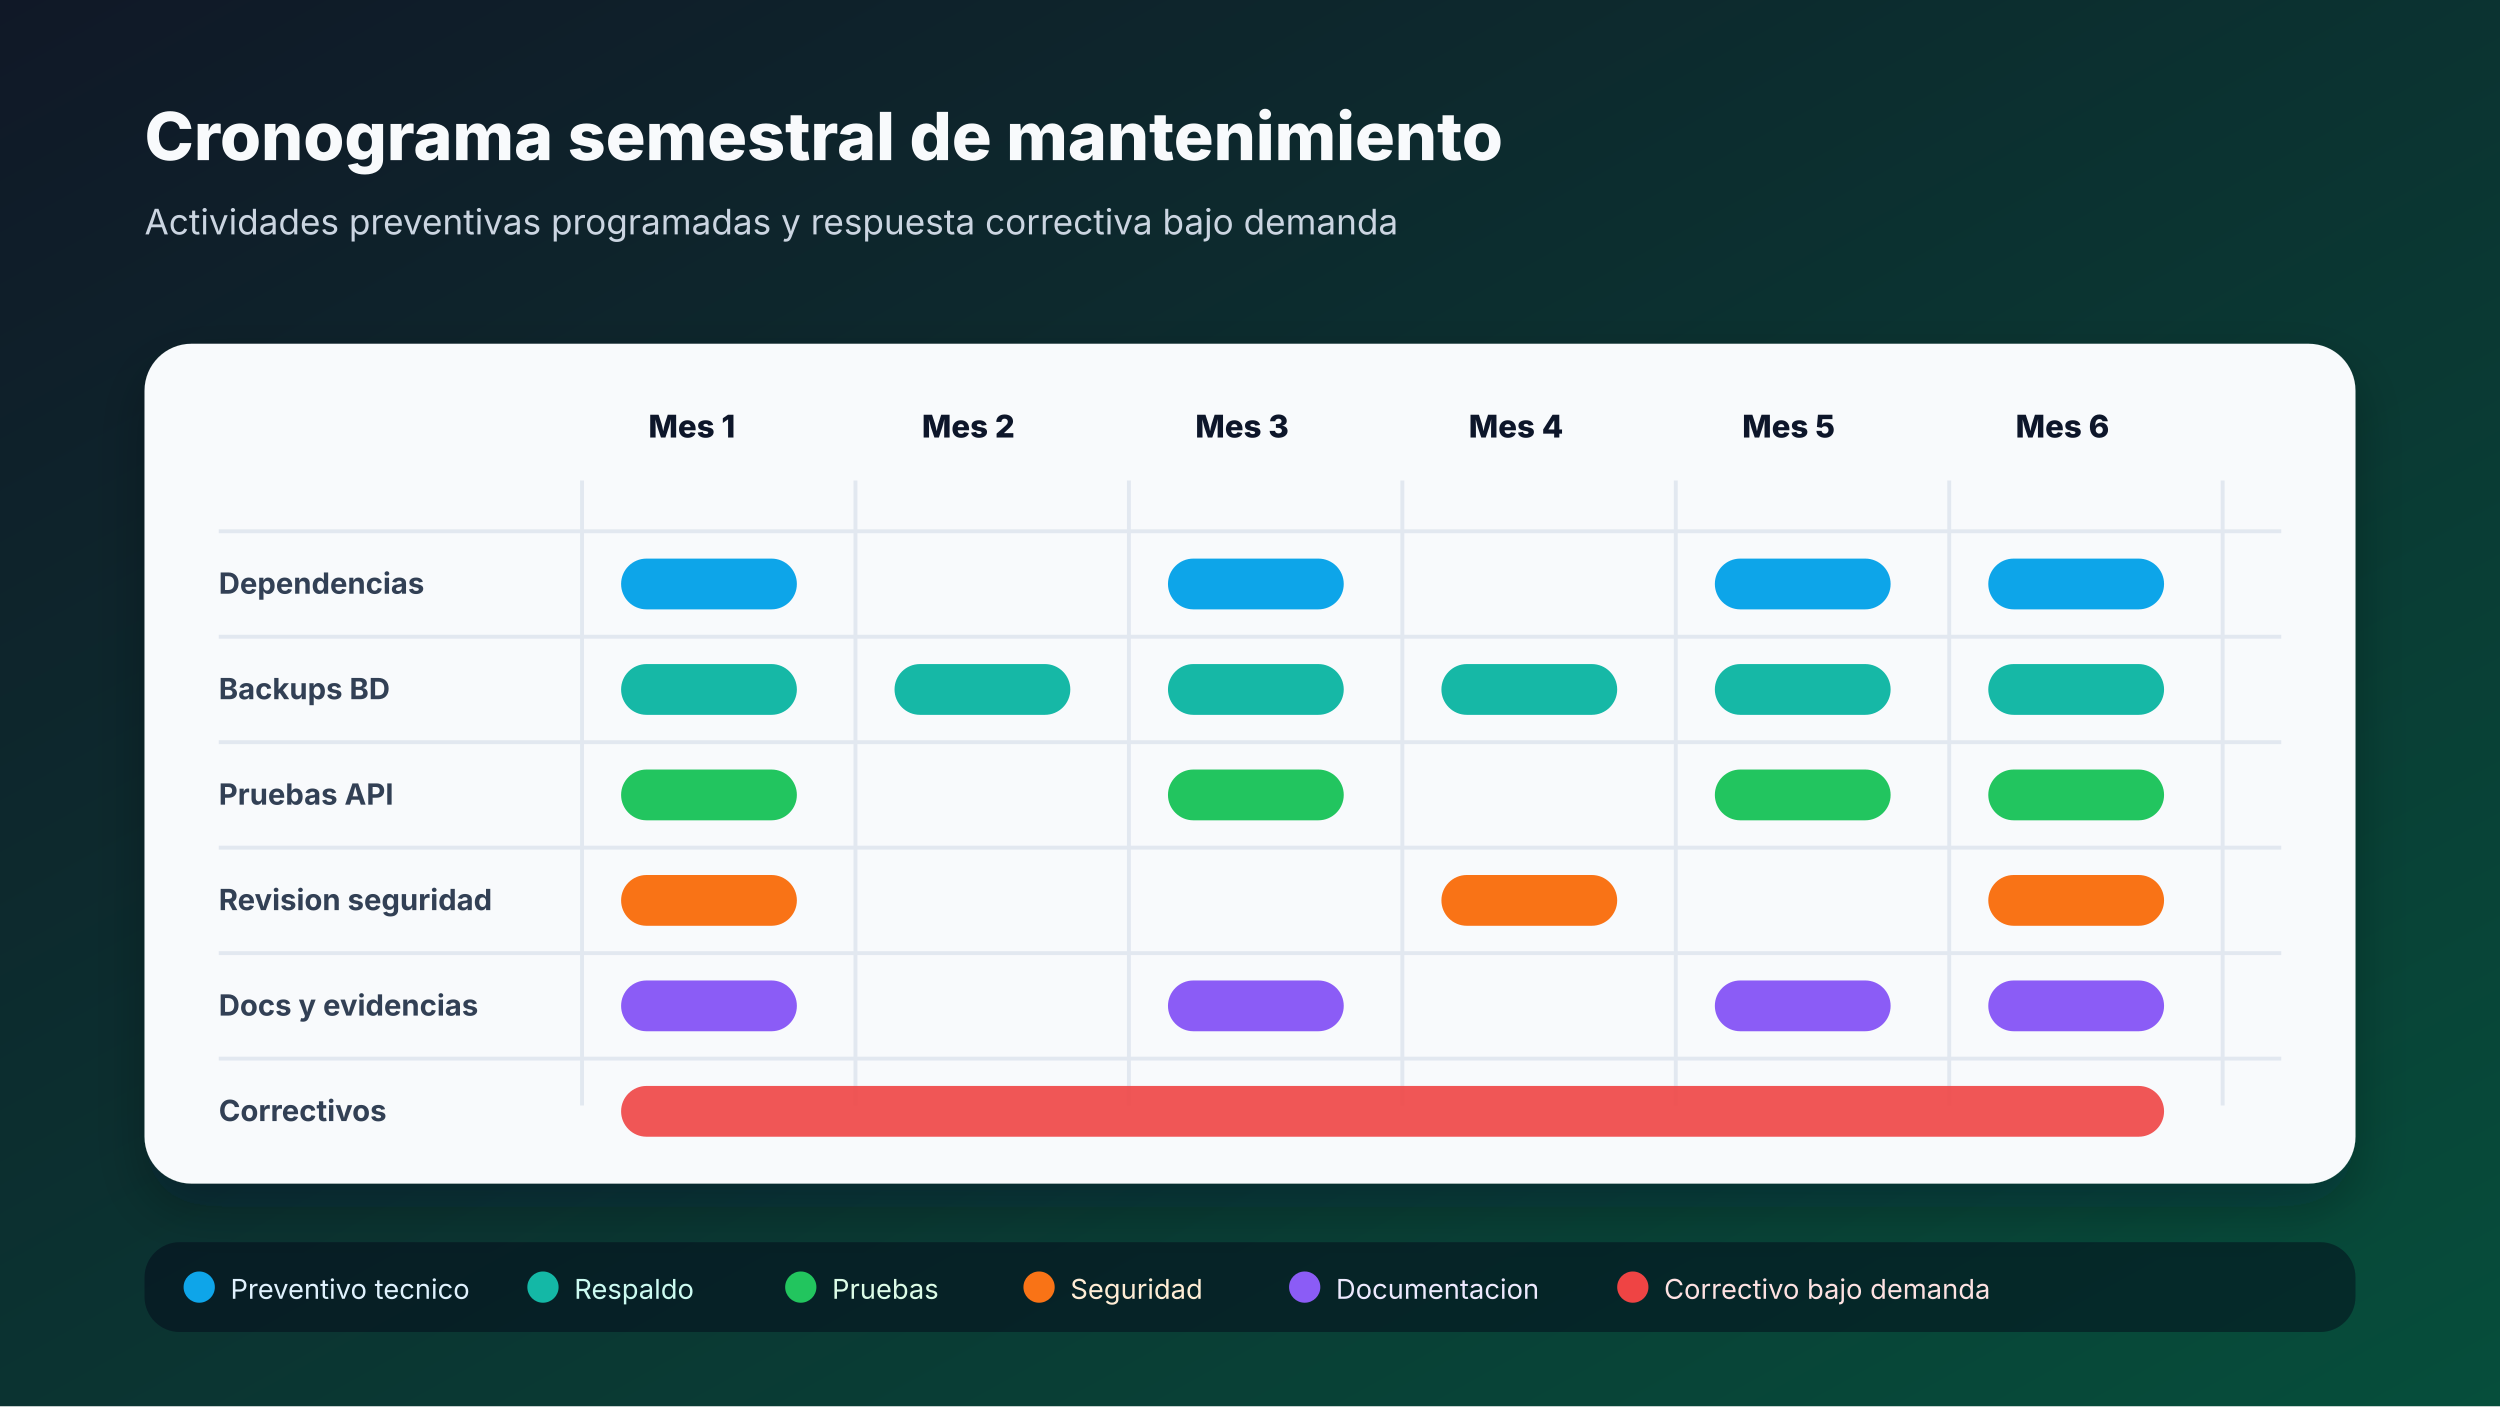
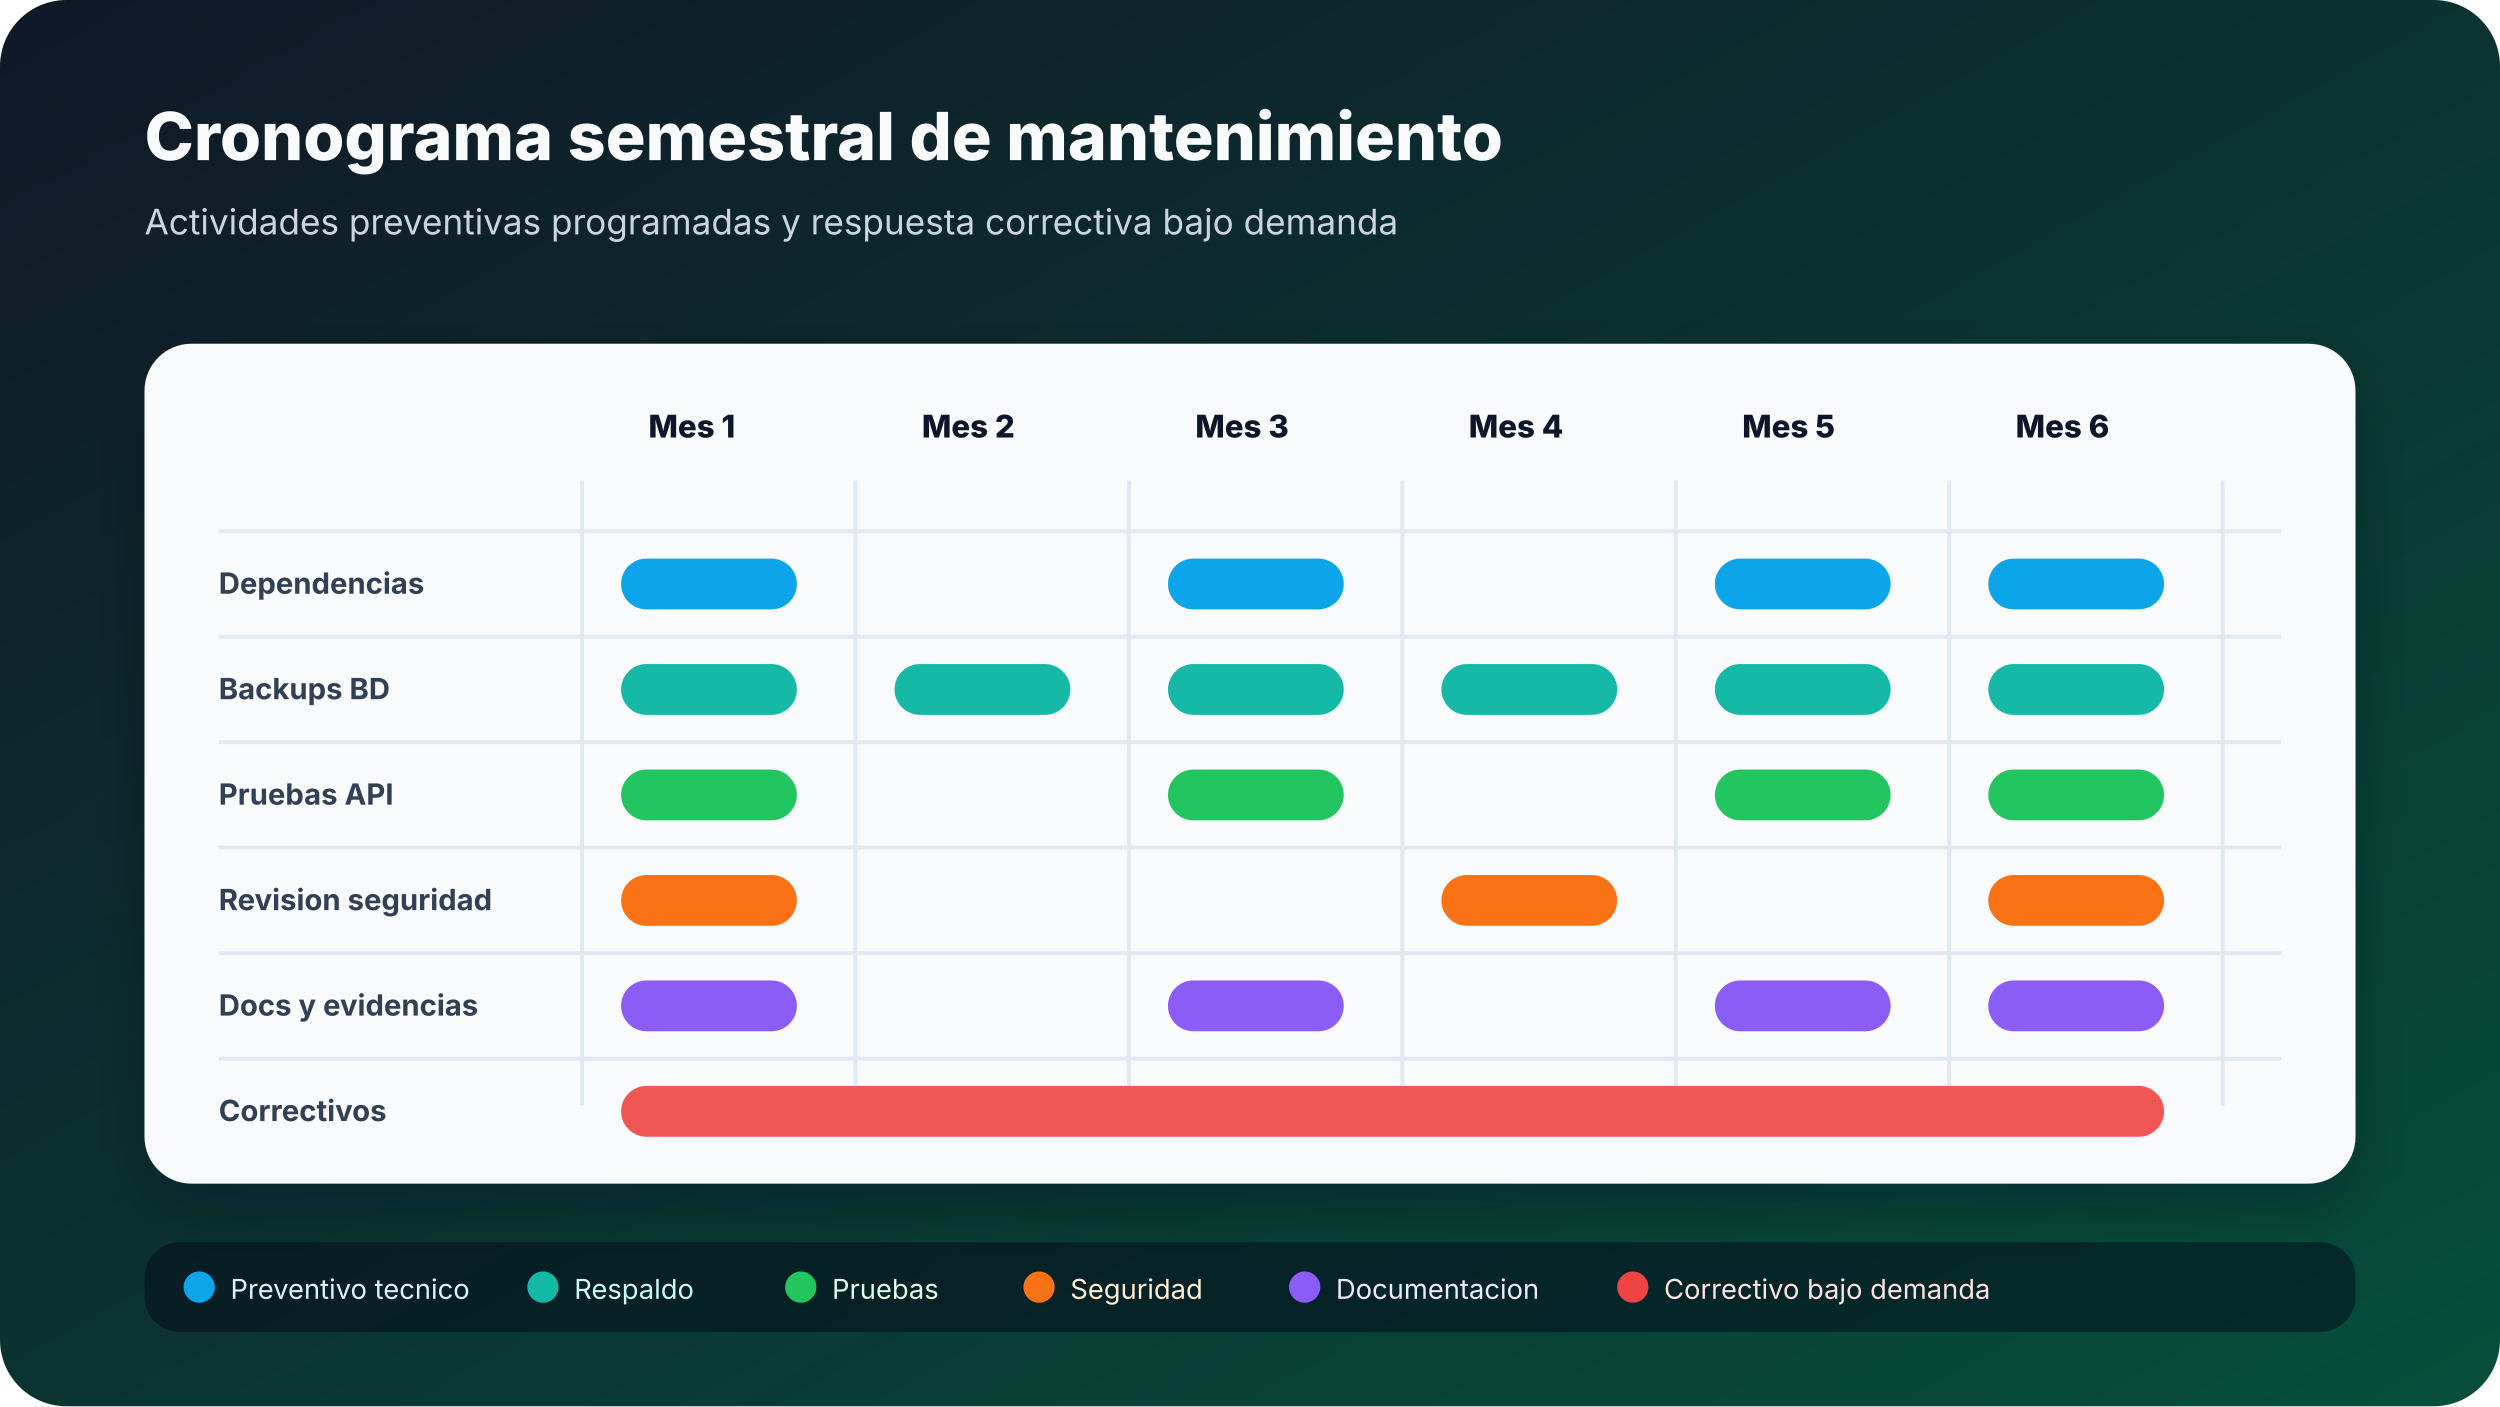
<svg xmlns="http://www.w3.org/2000/svg" width="1280" height="720" viewBox="0 0 1280 720" role="img" aria-labelledby="title desc">
  <defs>
    <linearGradient id="bg" x1="0" y1="0" x2="1" y2="1">
      <stop offset="0" stop-color="#101827" />
      <stop offset="1" stop-color="#064e3b" />
    </linearGradient>
    <filter id="shadow" x="-20%" y="-20%" width="140%" height="140%">
      <feDropShadow dx="0" dy="12" stdDeviation="14" flood-color="#020617" flood-opacity="0.28" />
    </filter>
+     <clipPath id="roundedClip">
+       <rect width="1280" height="720" rx="34" ry="34" />
+     </clipPath>
  </defs>
-   <rect width="1280" height="720" fill="url(#bg)" />
-   <text x="74" y="82" font-family="Inter, Arial, sans-serif" font-size="34" font-weight="800" fill="#f8fafc">Cronograma semestral de mantenimiento</text>
-   <text x="74" y="120" font-family="Inter, Arial, sans-serif" font-size="18" fill="#cbd5e1">Actividades preventivas programadas y respuesta correctiva bajo demanda</text>
-   <g transform="translate(74 176)" font-family="Inter, Arial, sans-serif" filter="url(#shadow)">
-     <rect width="1132" height="430" rx="24" fill="#f8fafc" />
-     <g font-size="16" font-weight="800" fill="#0f172a">
-       <text x="258" y="48">Mes 1</text>
-       <text x="398" y="48">Mes 2</text>
-       <text x="538" y="48">Mes 3</text>
-       <text x="678" y="48">Mes 4</text>
-       <text x="818" y="48">Mes 5</text>
-       <text x="958" y="48">Mes 6</text>
+   <g clip-path="url(#roundedClip)">
+     <rect width="1280" height="720" fill="url(#bg)" />
+     <text x="74" y="82" font-family="Inter, Arial, sans-serif" font-size="34" font-weight="800" fill="#f8fafc">Cronograma semestral de mantenimiento</text>
+     <text x="74" y="120" font-family="Inter, Arial, sans-serif" font-size="18" fill="#cbd5e1">Actividades preventivas programadas y respuesta correctiva bajo demanda</text>
+     <g transform="translate(74 176)" font-family="Inter, Arial, sans-serif" filter="url(#shadow)">
+       <rect width="1132" height="430" rx="24" fill="#f8fafc" />
+       <g font-size="16" font-weight="800" fill="#0f172a">
+         <text x="258" y="48">Mes 1</text>
+         <text x="398" y="48">Mes 2</text>
+         <text x="538" y="48">Mes 3</text>
+         <text x="678" y="48">Mes 4</text>
+         <text x="818" y="48">Mes 5</text>
+         <text x="958" y="48">Mes 6</text>
+       </g>
+       <g stroke="#e2e8f0" stroke-width="2">
+         <line x1="224" y1="70" x2="224" y2="390" />
+         <line x1="364" y1="70" x2="364" y2="390" />
+         <line x1="504" y1="70" x2="504" y2="390" />
+         <line x1="644" y1="70" x2="644" y2="390" />
+         <line x1="784" y1="70" x2="784" y2="390" />
+         <line x1="924" y1="70" x2="924" y2="390" />
+         <line x1="1064" y1="70" x2="1064" y2="390" />
+         <line x1="38" y1="96" x2="1094" y2="96" />
+         <line x1="38" y1="150" x2="1094" y2="150" />
+         <line x1="38" y1="204" x2="1094" y2="204" />
+         <line x1="38" y1="258" x2="1094" y2="258" />
+         <line x1="38" y1="312" x2="1094" y2="312" />
+         <line x1="38" y1="366" x2="1094" y2="366" />
+       </g>
+       <g font-size="15" font-weight="700" fill="#334155">
+         <text x="38" y="128">Dependencias</text>
+         <text x="38" y="182">Backups BD</text>
+         <text x="38" y="236">Pruebas API</text>
+         <text x="38" y="290">Revision seguridad</text>
+         <text x="38" y="344">Docs y evidencias</text>
+         <text x="38" y="398">Correctivos</text>
+       </g>
+       <g>
+         <rect x="244" y="110" width="90" height="26" rx="13" fill="#0ea5e9" />
+         <rect x="524" y="110" width="90" height="26" rx="13" fill="#0ea5e9" />
+         <rect x="804" y="110" width="90" height="26" rx="13" fill="#0ea5e9" />
+         <rect x="944" y="110" width="90" height="26" rx="13" fill="#0ea5e9" />
+         <rect x="244" y="164" width="90" height="26" rx="13" fill="#14b8a6" />
+         <rect x="384" y="164" width="90" height="26" rx="13" fill="#14b8a6" />
+         <rect x="524" y="164" width="90" height="26" rx="13" fill="#14b8a6" />
+         <rect x="664" y="164" width="90" height="26" rx="13" fill="#14b8a6" />
+         <rect x="804" y="164" width="90" height="26" rx="13" fill="#14b8a6" />
+         <rect x="944" y="164" width="90" height="26" rx="13" fill="#14b8a6" />
+         <rect x="244" y="218" width="90" height="26" rx="13" fill="#22c55e" />
+         <rect x="524" y="218" width="90" height="26" rx="13" fill="#22c55e" />
+         <rect x="804" y="218" width="90" height="26" rx="13" fill="#22c55e" />
+         <rect x="944" y="218" width="90" height="26" rx="13" fill="#22c55e" />
+         <rect x="244" y="272" width="90" height="26" rx="13" fill="#f97316" />
+         <rect x="664" y="272" width="90" height="26" rx="13" fill="#f97316" />
+         <rect x="944" y="272" width="90" height="26" rx="13" fill="#f97316" />
+         <rect x="244" y="326" width="90" height="26" rx="13" fill="#8b5cf6" />
+         <rect x="524" y="326" width="90" height="26" rx="13" fill="#8b5cf6" />
+         <rect x="804" y="326" width="90" height="26" rx="13" fill="#8b5cf6" />
+         <rect x="944" y="326" width="90" height="26" rx="13" fill="#8b5cf6" />
+         <rect x="244" y="380" width="790" height="26" rx="13" fill="#ef4444" opacity="0.9" />
+       </g>
    </g>
-     <g stroke="#e2e8f0" stroke-width="2">
-       <line x1="224" y1="70" x2="224" y2="390" />
-       <line x1="364" y1="70" x2="364" y2="390" />
-       <line x1="504" y1="70" x2="504" y2="390" />
-       <line x1="644" y1="70" x2="644" y2="390" />
-       <line x1="784" y1="70" x2="784" y2="390" />
-       <line x1="924" y1="70" x2="924" y2="390" />
-       <line x1="1064" y1="70" x2="1064" y2="390" />
-       <line x1="38" y1="96" x2="1094" y2="96" />
-       <line x1="38" y1="150" x2="1094" y2="150" />
-       <line x1="38" y1="204" x2="1094" y2="204" />
-       <line x1="38" y1="258" x2="1094" y2="258" />
-       <line x1="38" y1="312" x2="1094" y2="312" />
-       <line x1="38" y1="366" x2="1094" y2="366" />
-     </g>
-     <g font-size="15" font-weight="700" fill="#334155">
-       <text x="38" y="128">Dependencias</text>
-       <text x="38" y="182">Backups BD</text>
-       <text x="38" y="236">Pruebas API</text>
-       <text x="38" y="290">Revision seguridad</text>
-       <text x="38" y="344">Docs y evidencias</text>
-       <text x="38" y="398">Correctivos</text>
-     </g>
-     <g>
-       <rect x="244" y="110" width="90" height="26" rx="13" fill="#0ea5e9" />
-       <rect x="524" y="110" width="90" height="26" rx="13" fill="#0ea5e9" />
-       <rect x="804" y="110" width="90" height="26" rx="13" fill="#0ea5e9" />
-       <rect x="944" y="110" width="90" height="26" rx="13" fill="#0ea5e9" />
-       <rect x="244" y="164" width="90" height="26" rx="13" fill="#14b8a6" />
-       <rect x="384" y="164" width="90" height="26" rx="13" fill="#14b8a6" />
-       <rect x="524" y="164" width="90" height="26" rx="13" fill="#14b8a6" />
-       <rect x="664" y="164" width="90" height="26" rx="13" fill="#14b8a6" />
-       <rect x="804" y="164" width="90" height="26" rx="13" fill="#14b8a6" />
-       <rect x="944" y="164" width="90" height="26" rx="13" fill="#14b8a6" />
-       <rect x="244" y="218" width="90" height="26" rx="13" fill="#22c55e" />
-       <rect x="524" y="218" width="90" height="26" rx="13" fill="#22c55e" />
-       <rect x="804" y="218" width="90" height="26" rx="13" fill="#22c55e" />
-       <rect x="944" y="218" width="90" height="26" rx="13" fill="#22c55e" />
-       <rect x="244" y="272" width="90" height="26" rx="13" fill="#f97316" />
-       <rect x="664" y="272" width="90" height="26" rx="13" fill="#f97316" />
-       <rect x="944" y="272" width="90" height="26" rx="13" fill="#f97316" />
-       <rect x="244" y="326" width="90" height="26" rx="13" fill="#8b5cf6" />
-       <rect x="524" y="326" width="90" height="26" rx="13" fill="#8b5cf6" />
-       <rect x="804" y="326" width="90" height="26" rx="13" fill="#8b5cf6" />
-       <rect x="944" y="326" width="90" height="26" rx="13" fill="#8b5cf6" />
-       <rect x="244" y="380" width="790" height="26" rx="13" fill="#ef4444" opacity="0.9" />
+     <g transform="translate(74 636)" font-family="Inter, Arial, sans-serif">
+       <rect x="0" y="0" width="1132" height="46" rx="18" fill="#020617" opacity="0.48" />
+       <circle cx="28" cy="23" r="8" fill="#0ea5e9" />
+       <text x="44" y="29" font-size="14" fill="#e0f2fe">Preventivo tecnico</text>
+       <circle cx="204" cy="23" r="8" fill="#14b8a6" />
+       <text x="220" y="29" font-size="14" fill="#ccfbf1">Respaldo</text>
+       <circle cx="336" cy="23" r="8" fill="#22c55e" />
+       <text x="352" y="29" font-size="14" fill="#dcfce7">Pruebas</text>
+       <circle cx="458" cy="23" r="8" fill="#f97316" />
+       <text x="474" y="29" font-size="14" fill="#ffedd5">Seguridad</text>
+       <circle cx="594" cy="23" r="8" fill="#8b5cf6" />
+       <text x="610" y="29" font-size="14" fill="#ede9fe">Documentacion</text>
+       <circle cx="762" cy="23" r="8" fill="#ef4444" />
+       <text x="778" y="29" font-size="14" fill="#fee2e2">Correctivo bajo demanda</text>
    </g>
  </g>
-   <g transform="translate(74 636)" font-family="Inter, Arial, sans-serif">
-     <rect x="0" y="0" width="1132" height="46" rx="18" fill="#020617" opacity="0.48" />
-     <circle cx="28" cy="23" r="8" fill="#0ea5e9" />
-     <text x="44" y="29" font-size="14" fill="#e0f2fe">Preventivo tecnico</text>
-     <circle cx="204" cy="23" r="8" fill="#14b8a6" />
-     <text x="220" y="29" font-size="14" fill="#ccfbf1">Respaldo</text>
-     <circle cx="336" cy="23" r="8" fill="#22c55e" />
-     <text x="352" y="29" font-size="14" fill="#dcfce7">Pruebas</text>
-     <circle cx="458" cy="23" r="8" fill="#f97316" />
-     <text x="474" y="29" font-size="14" fill="#ffedd5">Seguridad</text>
-     <circle cx="594" cy="23" r="8" fill="#8b5cf6" />
-     <text x="610" y="29" font-size="14" fill="#ede9fe">Documentacion</text>
-     <circle cx="762" cy="23" r="8" fill="#ef4444" />
-     <text x="778" y="29" font-size="14" fill="#fee2e2">Correctivo bajo demanda</text>
-   </g>
</svg>
